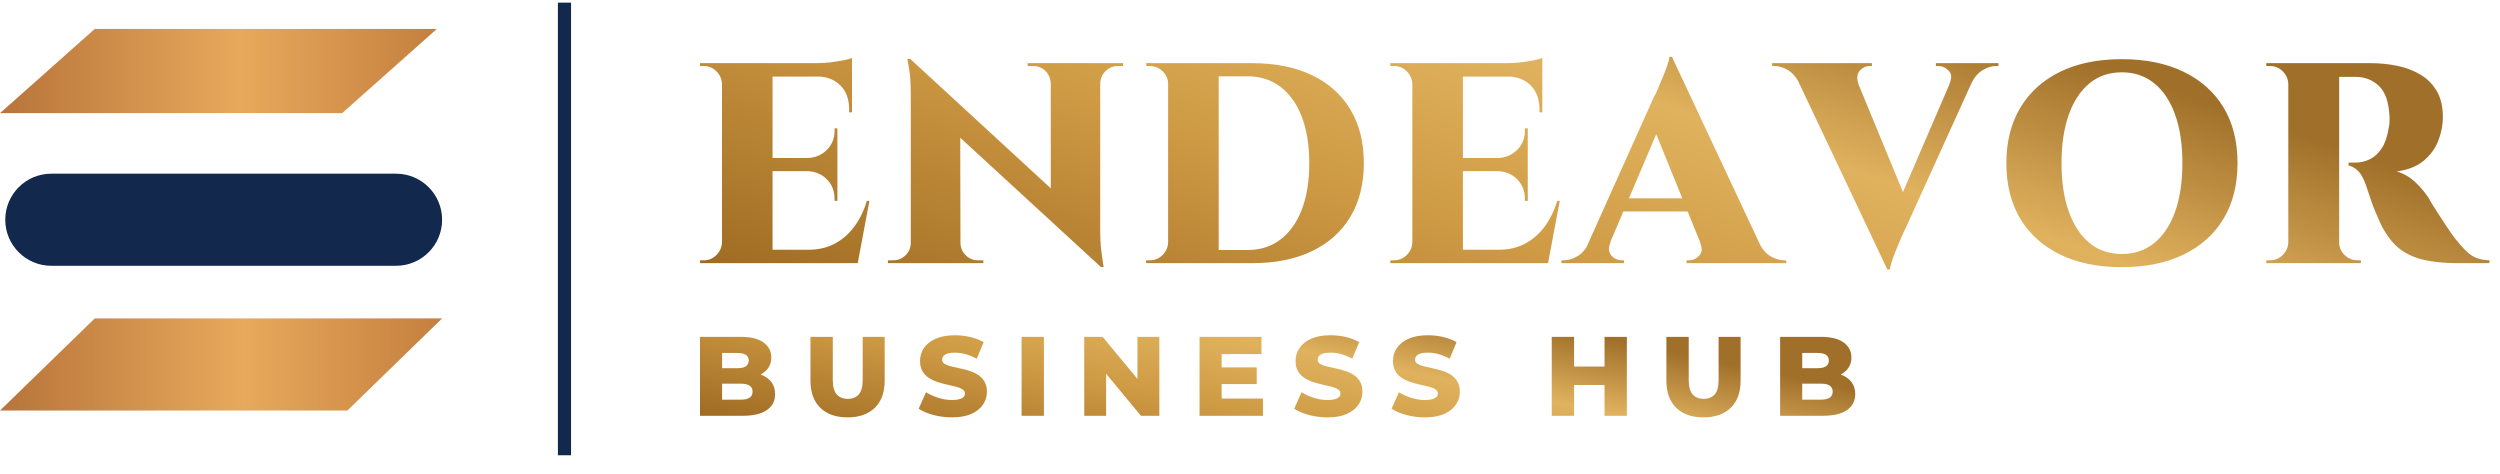
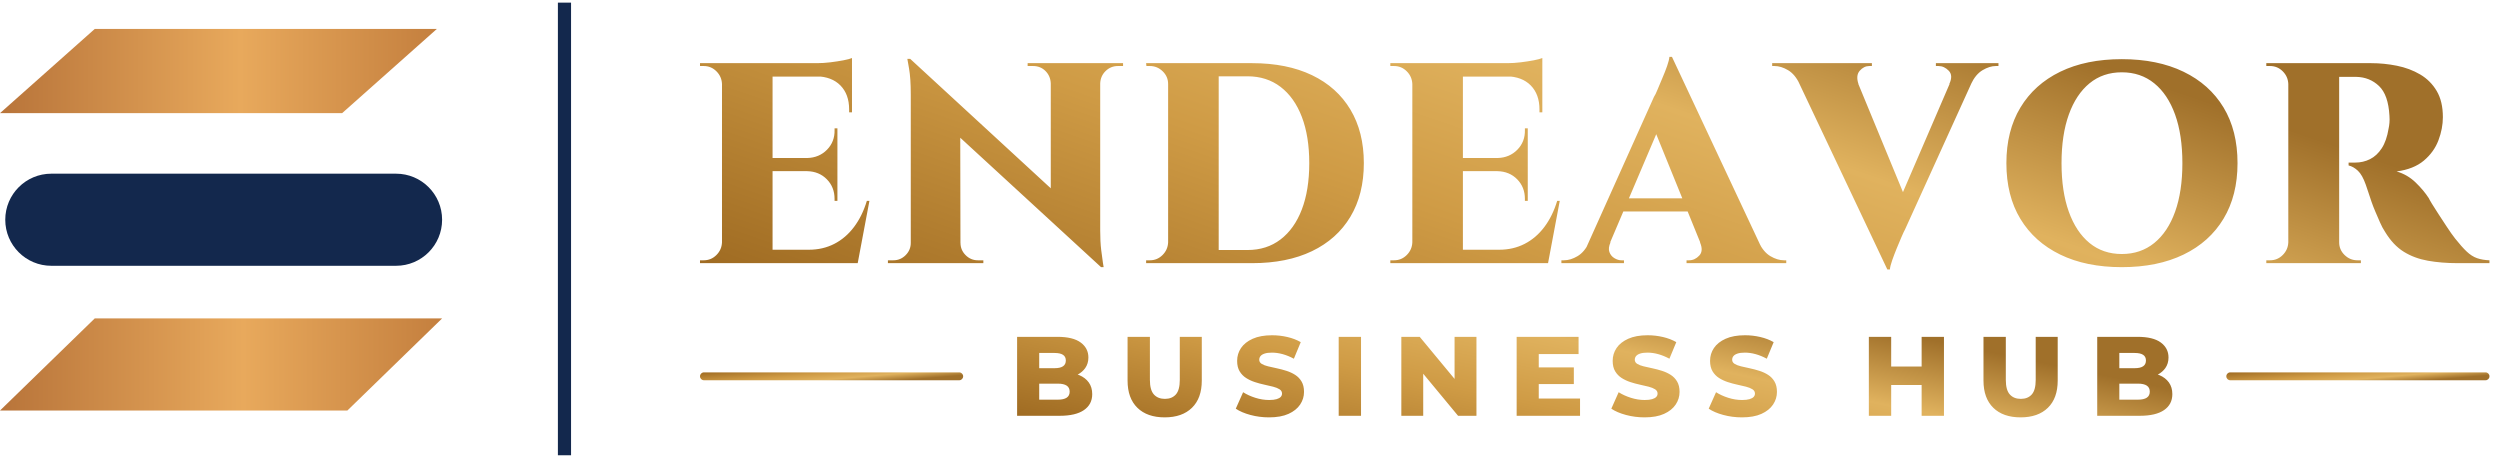
<svg xmlns="http://www.w3.org/2000/svg" viewBox="0 0 950 180" role="img" aria-label="Endeavor Business Hub">
  <defs>
    <linearGradient id="g" x1="0" y1="0" x2="1" y2="0.35">
      <stop offset="0" stop-color="#9f6b22" />
      <stop offset="0.45" stop-color="#cf9b45" />
      <stop offset="0.72" stop-color="#e0b25e" />
      <stop offset="1" stop-color="#a0702a" />
    </linearGradient>
    <linearGradient id="gb" x1="0" y1="0" x2="1" y2="0">
      <stop offset="0" stop-color="#b8743a" />
      <stop offset="0.55" stop-color="#e8a95c" />
      <stop offset="1" stop-color="#c47f3e" />
    </linearGradient>
  </defs>
  <path d="M36 11 H166 L130 43 H0 Z" fill="url(#gb)" />
  <rect x="2" y="66" width="166" height="35" rx="17.5" fill="#13284d" />
  <path d="M36 121 H168 L132 156 H0 Z" fill="url(#gb)" />
  <rect x="212" y="1" width="5" height="172" fill="#13284d" />
  <g fill="url(#g)">
    <path transform="translate(262.09 100.00) scale(0.10857 -0.10857)" d="M290 700V0H113V700ZM552 47 585 0H287V47ZM517 368V322H287V368ZM568 700V653H287V700ZM629 218 588 0H381L417 47Q466 47 506.0 67.5Q546 88 575.0 126.5Q604 165 620 218ZM517 324V218H507V225Q507 266 480.0 293.5Q453 321 411 322V324ZM517 472V366H411V368Q453 369 480.5 397.0Q508 425 507 466V472ZM568 656V528H558V538Q558 591 527.5 622.0Q497 653 443 654V656ZM568 718V689L446 700Q468 700 492.5 703.0Q517 706 538.0 710.0Q559 714 568 718ZM116 73V0H36V10Q36 10 42.5 10.0Q49 10 49 10Q75 10 93.5 28.5Q112 47 113 73ZM116 627H113Q112 653 93.5 671.5Q75 690 49 690Q49 690 42.5 690.0Q36 690 36 690V700H116ZM771.737 715 1427.737 111 1439.737 -14 783.737 589ZM776.737 71V0H693.737V10Q693.737 10 702.737 10.0Q711.737 10 712.737 10Q737.737 10 755.737 28.0Q773.737 46 773.737 71ZM947.737 71Q947.737 46 965.737 28.0Q983.737 10 1008.737 10Q1009.737 10 1018.737 10.0Q1027.737 10 1027.737 10V0H944.737V71ZM771.737 715 946.737 530 947.737 0H773.737V590Q773.737 647 767.737 681.0Q761.737 715 761.737 715ZM1436.737 700V114Q1436.737 75 1440.237 46.0Q1443.737 17 1446.237 1.5Q1448.737 -14 1448.737 -14H1439.737L1263.737 183V700ZM1516.737 700V690Q1516.737 690 1507.737 690.0Q1498.737 690 1498.737 690Q1473.737 690 1455.737 672.5Q1437.737 655 1436.737 629H1433.737V700ZM1182.737 700H1265.737V629H1263.737Q1262.737 655 1245.237 672.5Q1227.737 690 1201.737 690Q1201.737 690 1192.737 690.0Q1183.737 690 1182.737 690ZM1968.474 700Q2090.474 700 2177.974 658.0Q2265.474 616 2312.474 537.5Q2359.474 459 2359.474 350Q2359.474 241 2312.474 162.5Q2265.474 84 2177.974 42.0Q2090.474 0 1968.474 0H1722.474L1721.474 46Q1759.474 46 1794.474 46.0Q1829.474 46 1858.474 46.0Q1887.474 46 1908.474 46.0Q1929.474 46 1940.974 46.0Q1952.474 46 1952.474 46Q2019.474 46 2067.974 83.0Q2116.474 120 2142.474 188.0Q2168.474 256 2168.474 350Q2168.474 444 2142.474 512.0Q2116.474 580 2067.974 617.0Q2019.474 654 1952.474 654Q1952.474 654 1940.474 654.0Q1928.474 654 1905.974 654.0Q1883.474 654 1853.974 654.0Q1824.474 654 1787.974 654.0Q1751.474 654 1711.474 654V700ZM1851.474 700V0H1674.474V700ZM1677.474 73V0H1597.474V10Q1597.474 10 1603.974 10.0Q1610.474 10 1610.474 10Q1636.474 10 1654.974 28.5Q1673.474 47 1674.474 73ZM1677.474 627H1674.474Q1674.474 653 1655.474 671.5Q1636.474 690 1610.474 690Q1610.474 690 1604.474 690.0Q1598.474 690 1598.474 690L1597.474 700H1677.474ZM2706.211 700V0H2529.211V700ZM2968.211 47 3001.211 0H2703.211V47ZM2933.211 368V322H2703.211V368ZM2984.211 700V653H2703.211V700ZM3045.211 218 3004.211 0H2797.211L2833.211 47Q2882.211 47 2922.211 67.5Q2962.211 88 2991.211 126.5Q3020.211 165 3036.211 218ZM2933.211 324V218H2923.211V225Q2923.211 266 2896.211 293.5Q2869.211 321 2827.211 322V324ZM2933.211 472V366H2827.211V368Q2869.211 369 2896.711 397.0Q2924.211 425 2923.211 466V472ZM2984.211 656V528H2974.211V538Q2974.211 591 2943.711 622.0Q2913.211 653 2859.211 654V656ZM2984.211 718V689L2862.211 700Q2884.211 700 2908.711 703.0Q2933.211 706 2954.211 710.0Q2975.211 714 2984.211 718ZM2532.211 73V0H2452.211V10Q2452.211 10 2458.711 10.0Q2465.211 10 2465.211 10Q2491.211 10 2509.711 28.5Q2528.211 47 2529.211 73ZM2532.211 627H2529.211Q2528.211 653 2509.711 671.5Q2491.211 690 2465.211 690Q2465.211 690 2458.711 690.0Q2452.211 690 2452.211 690V700H2532.211ZM3437.947 722 3773.947 6H3563.947L3363.947 498ZM3222.947 73Q3213.947 53 3218.947 39.0Q3223.947 25 3236.447 17.5Q3248.947 10 3260.947 10H3269.947V0H3050.947V10Q3050.947 10 3055.447 10.0Q3059.947 10 3059.947 10Q3082.947 10 3107.447 24.5Q3131.947 39 3147.947 73ZM3437.947 722 3438.947 583 3191.947 3H3114.947L3374.947 582Q3379.947 589 3387.447 607.5Q3394.947 626 3404.447 648.0Q3413.947 670 3420.947 690.0Q3427.947 710 3428.947 722ZM3530.947 227V181H3241.947V227ZM3535.947 73H3741.947Q3757.947 39 3782.447 24.5Q3806.947 10 3829.947 10Q3829.947 10 3833.947 10.0Q3837.947 10 3837.947 10V0H3488.947V10H3497.947Q3517.947 10 3533.447 26.5Q3548.947 43 3535.947 73ZM4191.684 -22 3852.684 694H4062.684L4265.684 202ZM4191.684 -22 4189.684 117 4439.684 697H4516.684L4253.684 118Q4249.684 111 4241.684 92.5Q4233.684 74 4224.684 52.0Q4215.684 30 4208.684 10.0Q4201.684 -10 4200.684 -22ZM4408.684 627Q4422.684 657 4406.684 673.5Q4390.684 690 4370.684 690H4361.684V700H4580.684V690Q4580.684 690 4576.184 690.0Q4571.684 690 4571.684 690Q4549.684 690 4525.184 675.5Q4500.684 661 4484.684 627ZM4090.684 627H3884.684Q3868.684 661 3844.184 675.5Q3819.684 690 3796.684 690Q3796.684 690 3792.684 690.0Q3788.684 690 3788.684 690V700H4137.684V690H4128.684Q4109.684 690 4095.184 673.5Q4080.684 657 4090.684 627ZM5012.421 714Q5137.421 714 5228.421 670.0Q5319.421 626 5368.421 545.0Q5417.421 464 5417.421 350Q5417.421 237 5368.421 155.5Q5319.421 74 5228.421 30.0Q5137.421 -14 5012.421 -14Q4887.421 -14 4796.921 30.0Q4706.421 74 4657.421 155.0Q4608.421 236 4608.421 350Q4608.421 463 4657.421 544.5Q4706.421 626 4796.921 670.0Q4887.421 714 5012.421 714ZM5012.421 32Q5078.421 32 5125.921 70.5Q5173.421 109 5198.921 180.0Q5224.421 251 5224.421 350Q5224.421 449 5198.921 520.0Q5173.421 591 5125.921 629.5Q5078.421 668 5012.421 668Q4946.421 668 4899.421 629.5Q4852.421 591 4826.921 520.0Q4801.421 449 4801.421 350Q4801.421 251 4826.921 180.0Q4852.421 109 4899.421 70.5Q4946.421 32 5012.421 32ZM5760.158 700H5885.158Q5930.158 700 5975.158 691.0Q6020.158 682 6056.658 660.5Q6093.158 639 6114.658 602.5Q6136.158 566 6136.158 511Q6136.158 471 6120.658 430.0Q6105.158 389 6069.658 359.0Q6034.158 329 5974.158 321Q6012.158 310 6040.658 282.5Q6069.158 255 6087.158 227Q6088.158 224 6097.158 209.0Q6106.158 194 6120.658 172.0Q6135.158 150 6150.158 127.0Q6165.158 104 6179.158 86Q6202.158 57 6219.658 40.5Q6237.158 24 6255.658 17.5Q6274.158 11 6299.158 10V0H6188.158Q6131.158 0 6083.658 8.5Q6036.158 17 5999.158 40.0Q5962.158 63 5934.158 109Q5924.158 124 5916.158 142.5Q5908.158 161 5900.158 179.5Q5892.158 198 5886.158 215.5Q5880.158 233 5875.158 248.5Q5870.158 264 5866.158 275Q5854.158 309 5838.658 323.5Q5823.158 338 5806.158 342V352Q5809.158 352 5816.658 352.0Q5824.158 352 5829.158 352Q5857.158 352 5881.158 364.0Q5905.158 376 5922.158 402.0Q5939.158 428 5946.158 471Q5948.158 480 5949.158 491.0Q5950.158 502 5949.158 516Q5945.158 589 5912.658 620.0Q5880.158 651 5833.158 652Q5823.158 652 5811.158 652.0Q5799.158 652 5788.158 652.0Q5777.158 652 5770.158 652Q5770.158 652 5767.658 664.0Q5765.158 676 5762.658 688.0Q5760.158 700 5760.158 700ZM5773.158 700V0H5595.158V700ZM5598.158 73V0H5518.158V10Q5520.158 10 5525.158 10.0Q5530.158 10 5531.158 10Q5557.158 10 5575.658 28.5Q5594.158 47 5595.158 73ZM5598.158 627H5595.158Q5594.158 653 5575.658 671.5Q5557.158 690 5531.158 690Q5530.158 690 5525.158 690.0Q5520.158 690 5518.158 690V700H5598.158ZM5770.158 73H5773.158Q5773.158 47 5792.158 28.5Q5811.158 10 5837.158 10Q5839.158 10 5843.658 10.0Q5848.158 10 5849.158 10V0H5770.158Z" />
-     <path transform="translate(263.00 158.00) scale(0.04286 -0.04286)" d="M70 0V700H428Q566 700 634.0 649.5Q702 599 702 517Q702 463 674 423Q649 388 607 365Q614 363 620 361Q675 338 705.5 295.5Q736 253 736 192Q736 101 662.5 50.5Q589 0 448 0ZM266 143H432Q483 143 509.5 160.5Q536 178 536.0 214.0Q536 250 509.5 267.5Q483 285 432 285H266ZM266 422H402Q452 422 477.0 439.0Q502 456 502.0 490.0Q502 524 477.0 540.5Q452 557 402 557H266ZM1378.4 -14Q1223.4 -14 1136.4 71.0Q1049.4 156 1049.4 312V700H1247.4V318Q1247.4 228 1282.9 189.0Q1318.4 150 1380.4 150Q1442.4 150 1477.4 189.0Q1512.4 228 1512.4 318V700H1707.4V312Q1707.4 156 1620.4 71.0Q1533.4 -14 1378.4 -14ZM2303.8 -14Q2217.8 -14 2138.3 7.5Q2058.8 29 2008.8 63L2073.8 209Q2120.8 179 2182.3 159.5Q2243.8 140 2304.8 140Q2345.8 140 2370.8 147.5Q2395.8 155 2407.3 167.5Q2418.8 180 2418.8 197Q2418.8 221 2396.8 235.0Q2374.8 249 2339.8 258.0Q2304.8 267 2262.3 276.0Q2219.8 285 2177.3 299.0Q2134.8 313 2099.8 335.5Q2064.8 358 2042.8 394.5Q2020.8 431 2020.8 487Q2020.8 550 2055.3 601.0Q2089.8 652 2158.8 683.0Q2227.8 714 2330.8 714Q2399.8 714 2466.3 698.5Q2532.8 683 2584.8 653L2523.8 506Q2473.8 533 2424.8 546.5Q2375.8 560 2329.8 560Q2288.8 560 2263.8 551.5Q2238.8 543 2227.8 529.0Q2216.8 515 2216.8 497Q2216.8 474 2238.3 460.5Q2259.8 447 2295.3 438.5Q2330.8 430 2373.3 421.0Q2415.8 412 2458.3 398.5Q2500.8 385 2535.8 362.5Q2570.8 340 2592.3 303.5Q2613.8 267 2613.8 212Q2613.8 151 2579.3 99.5Q2544.8 48 2476.3 17.0Q2407.8 -14 2303.8 -14ZM2921.2 0V700H3119.2V0ZM3476.6 0V700H3639.6L3948.6 327V700H4142.6V0H3979.6L3670.6 373V0ZM4499.0 0V700H5048.0V547H4695.0V429H5006.0V281H4695.0V153H5061.0V0ZM5633.4 -14Q5547.4 -14 5467.9 7.5Q5388.4 29 5338.4 63L5403.4 209Q5450.4 179 5511.9 159.5Q5573.4 140 5634.4 140Q5675.4 140 5700.4 147.5Q5725.4 155 5736.9 167.5Q5748.4 180 5748.4 197Q5748.4 221 5726.4 235.0Q5704.4 249 5669.4 258.0Q5634.4 267 5591.9 276.0Q5549.4 285 5506.9 299.0Q5464.4 313 5429.4 335.5Q5394.4 358 5372.4 394.5Q5350.4 431 5350.4 487Q5350.4 550 5384.9 601.0Q5419.4 652 5488.4 683.0Q5557.4 714 5660.4 714Q5729.4 714 5795.9 698.5Q5862.4 683 5914.4 653L5853.4 506Q5803.4 533 5754.4 546.5Q5705.4 560 5659.4 560Q5618.4 560 5593.4 551.5Q5568.4 543 5557.4 529.0Q5546.4 515 5546.4 497Q5546.4 474 5567.9 460.5Q5589.4 447 5624.9 438.5Q5660.4 430 5702.9 421.0Q5745.4 412 5787.9 398.5Q5830.4 385 5865.4 362.5Q5900.4 340 5921.9 303.5Q5943.4 267 5943.4 212Q5943.4 151 5908.9 99.5Q5874.4 48 5805.9 17.0Q5737.4 -14 5633.4 -14ZM6496.8 -14Q6410.8 -14 6331.3 7.5Q6251.8 29 6201.8 63L6266.8 209Q6313.8 179 6375.3 159.5Q6436.8 140 6497.8 140Q6538.8 140 6563.8 147.5Q6588.8 155 6600.3 167.5Q6611.8 180 6611.8 197Q6611.8 221 6589.8 235.0Q6567.8 249 6532.8 258.0Q6497.8 267 6455.3 276.0Q6412.8 285 6370.3 299.0Q6327.8 313 6292.8 335.5Q6257.8 358 6235.8 394.5Q6213.8 431 6213.8 487Q6213.8 550 6248.3 601.0Q6282.8 652 6351.8 683.0Q6420.8 714 6523.8 714Q6592.8 714 6659.3 698.5Q6725.8 683 6777.8 653L6716.8 506Q6666.8 533 6617.8 546.5Q6568.8 560 6522.8 560Q6481.8 560 6456.8 551.5Q6431.8 543 6420.8 529.0Q6409.8 515 6409.8 497Q6409.8 474 6431.3 460.5Q6452.8 447 6488.3 438.5Q6523.8 430 6566.3 421.0Q6608.8 412 6651.3 398.5Q6693.8 385 6728.8 362.5Q6763.8 340 6785.3 303.5Q6806.8 267 6806.8 212Q6806.8 151 6772.3 99.5Q6737.8 48 6669.3 17.0Q6600.8 -14 6496.8 -14ZM8089.6 0V273H7819.6V0H7621.6V700H7819.6V437H8089.6V700H8287.6V0ZM8967 -14Q8812 -14 8725 71.0Q8638 156 8638 312V700H8836V318Q8836 228 8871.5 189.0Q8907 150 8969 150Q9031 150 9066 189.0Q9101 228 9101 318V700H9296V312Q9296 156 9209 71.0Q9122 -14 8967 -14ZM9646.4 0V700H10004.4Q10142.4 700 10210.4 649.5Q10278.4 599 10278.4 517Q10278.4 463 10250.4 423Q10225.4 388 10183.4 365Q10190.4 363 10196.4 361Q10251.4 338 10281.9 295.5Q10312.4 253 10312.4 192Q10312.4 101 10238.9 50.5Q10165.4 0 10024.4 0ZM9842.4 143H10008.4Q10059.4 143 10085.9 160.5Q10112.4 178 10112.4 214.0Q10112.4 250 10085.9 267.5Q10059.4 285 10008.4 285H9842.4ZM9842.4 422H9978.4Q10028.4 422 10053.4 439.0Q10078.4 456 10078.4 490.0Q10078.4 524 10053.4 540.5Q10028.4 557 9978.4 557H9842.4Z" />
+     <rect x="266" y="141.5" width="100" height="3" rx="1.5" />
+     <rect x="846" y="141.5" width="100" height="3" rx="1.5" />
+     <path transform="translate(383.50 158.00) scale(0.04286 -0.04286)" d="M70 0V700H428Q566 700 634.0 649.5Q702 599 702 517Q702 463 674 423Q649 388 607 365Q614 363 620 361Q675 338 705.5 295.5Q736 253 736 192Q736 101 662.5 50.5Q589 0 448 0ZM266 143H432Q483 143 509.5 160.5Q536 178 536.0 214.0Q536 250 509.5 267.5Q483 285 432 285H266ZM266 422H402Q452 422 477.0 439.0Q502 456 502.0 490.0Q502 524 477.0 540.5Q452 557 402 557H266ZM1378.4 -14Q1223.4 -14 1136.4 71.0Q1049.4 156 1049.4 312V700H1247.4V318Q1247.4 228 1282.9 189.0Q1318.4 150 1380.4 150Q1442.4 150 1477.4 189.0Q1512.4 228 1512.4 318V700H1707.4V312Q1707.4 156 1620.4 71.0Q1533.4 -14 1378.4 -14ZM2303.8 -14Q2217.8 -14 2138.3 7.5Q2058.8 29 2008.8 63L2073.8 209Q2120.8 179 2182.3 159.5Q2243.8 140 2304.8 140Q2345.8 140 2370.8 147.5Q2395.8 155 2407.3 167.5Q2418.8 180 2418.8 197Q2418.8 221 2396.8 235.0Q2374.8 249 2339.8 258.0Q2304.8 267 2262.3 276.0Q2219.8 285 2177.3 299.0Q2134.8 313 2099.8 335.5Q2064.8 358 2042.8 394.5Q2020.8 431 2020.8 487Q2020.8 550 2055.3 601.0Q2089.8 652 2158.8 683.0Q2227.8 714 2330.8 714Q2399.8 714 2466.3 698.5Q2532.8 683 2584.8 653L2523.8 506Q2473.8 533 2424.8 546.5Q2375.8 560 2329.8 560Q2288.8 560 2263.8 551.5Q2238.8 543 2227.8 529.0Q2216.8 515 2216.8 497Q2216.8 474 2238.3 460.5Q2259.8 447 2295.3 438.5Q2330.8 430 2373.3 421.0Q2415.8 412 2458.3 398.5Q2500.8 385 2535.8 362.5Q2570.8 340 2592.3 303.5Q2613.8 267 2613.8 212Q2613.8 151 2579.3 99.5Q2544.8 48 2476.3 17.0Q2407.8 -14 2303.8 -14ZM2921.2 0V700H3119.2V0ZM3476.6 0V700H3639.6L3948.6 327V700H4142.6V0H3979.6L3670.6 373V0ZM4499.0 0V700H5048.0V547H4695.0V429H5006.0V281H4695.0V153H5061.0V0ZM5633.4 -14Q5547.4 -14 5467.9 7.5Q5388.4 29 5338.4 63L5403.4 209Q5450.4 179 5511.9 159.5Q5573.4 140 5634.4 140Q5675.4 140 5700.4 147.5Q5725.4 155 5736.9 167.5Q5748.4 180 5748.4 197Q5748.4 221 5726.4 235.0Q5704.4 249 5669.4 258.0Q5634.4 267 5591.9 276.0Q5549.4 285 5506.9 299.0Q5464.4 313 5429.4 335.5Q5394.4 358 5372.4 394.5Q5350.4 431 5350.4 487Q5350.4 550 5384.9 601.0Q5419.4 652 5488.4 683.0Q5557.4 714 5660.4 714Q5729.4 714 5795.9 698.5Q5862.4 683 5914.4 653L5853.4 506Q5803.4 533 5754.4 546.5Q5705.4 560 5659.4 560Q5618.4 560 5593.4 551.5Q5568.4 543 5557.4 529.0Q5546.4 515 5546.4 497Q5546.4 474 5567.9 460.5Q5589.4 447 5624.9 438.5Q5660.4 430 5702.9 421.0Q5745.4 412 5787.9 398.5Q5830.4 385 5865.4 362.5Q5900.4 340 5921.9 303.5Q5943.4 267 5943.4 212Q5943.4 151 5908.9 99.5Q5874.4 48 5805.9 17.0Q5737.4 -14 5633.4 -14ZM6496.8 -14Q6410.8 -14 6331.3 7.5Q6251.8 29 6201.8 63L6266.8 209Q6313.8 179 6375.3 159.5Q6436.8 140 6497.8 140Q6538.8 140 6563.8 147.5Q6588.8 155 6600.3 167.5Q6611.8 180 6611.8 197Q6611.8 221 6589.8 235.0Q6567.8 249 6532.8 258.0Q6497.8 267 6455.3 276.0Q6412.8 285 6370.3 299.0Q6327.8 313 6292.8 335.5Q6257.8 358 6235.8 394.5Q6213.8 431 6213.8 487Q6213.8 550 6248.3 601.0Q6282.8 652 6351.8 683.0Q6420.8 714 6523.8 714Q6592.8 714 6659.3 698.5Q6725.8 683 6777.8 653L6716.8 506Q6666.8 533 6617.8 546.5Q6568.8 560 6522.8 560Q6481.8 560 6456.8 551.5Q6431.8 543 6420.8 529.0Q6409.8 515 6409.8 497Q6409.8 474 6431.3 460.5Q6452.8 447 6488.3 438.5Q6523.8 430 6566.3 421.0Q6608.8 412 6651.3 398.5Q6693.8 385 6728.8 362.5Q6763.8 340 6785.3 303.5Q6806.8 267 6806.8 212Q6806.8 151 6772.3 99.5Q6737.8 48 6669.3 17.0Q6600.8 -14 6496.8 -14ZM8089.6 0V273H7819.6V0H7621.6V700H7819.6V437H8089.6V700H8287.6V0ZM8967 -14Q8812 -14 8725 71.0Q8638 156 8638 312V700H8836V318Q8836 228 8871.5 189.0Q8907 150 8969 150Q9031 150 9066 189.0Q9101 228 9101 318V700H9296V312Q9296 156 9209 71.0Q9122 -14 8967 -14ZM9646.4 0V700H10004.4Q10142.4 700 10210.4 649.5Q10278.4 599 10278.4 517Q10278.4 463 10250.4 423Q10225.4 388 10183.4 365Q10190.4 363 10196.4 361Q10251.4 338 10281.9 295.5Q10312.4 253 10312.4 192Q10312.4 101 10238.9 50.5Q10165.4 0 10024.4 0ZM9842.4 143H10008.4Q10059.4 143 10085.9 160.5Q10112.4 178 10112.4 214.0Q10112.4 250 10085.9 267.5Q10059.4 285 10008.4 285H9842.4ZM9842.4 422H9978.4Q10028.4 422 10053.4 439.0Q10078.4 456 10078.4 490.0Q10078.4 524 10053.4 540.5Q10028.4 557 9978.4 557H9842.4Z" />
  </g>
</svg>
